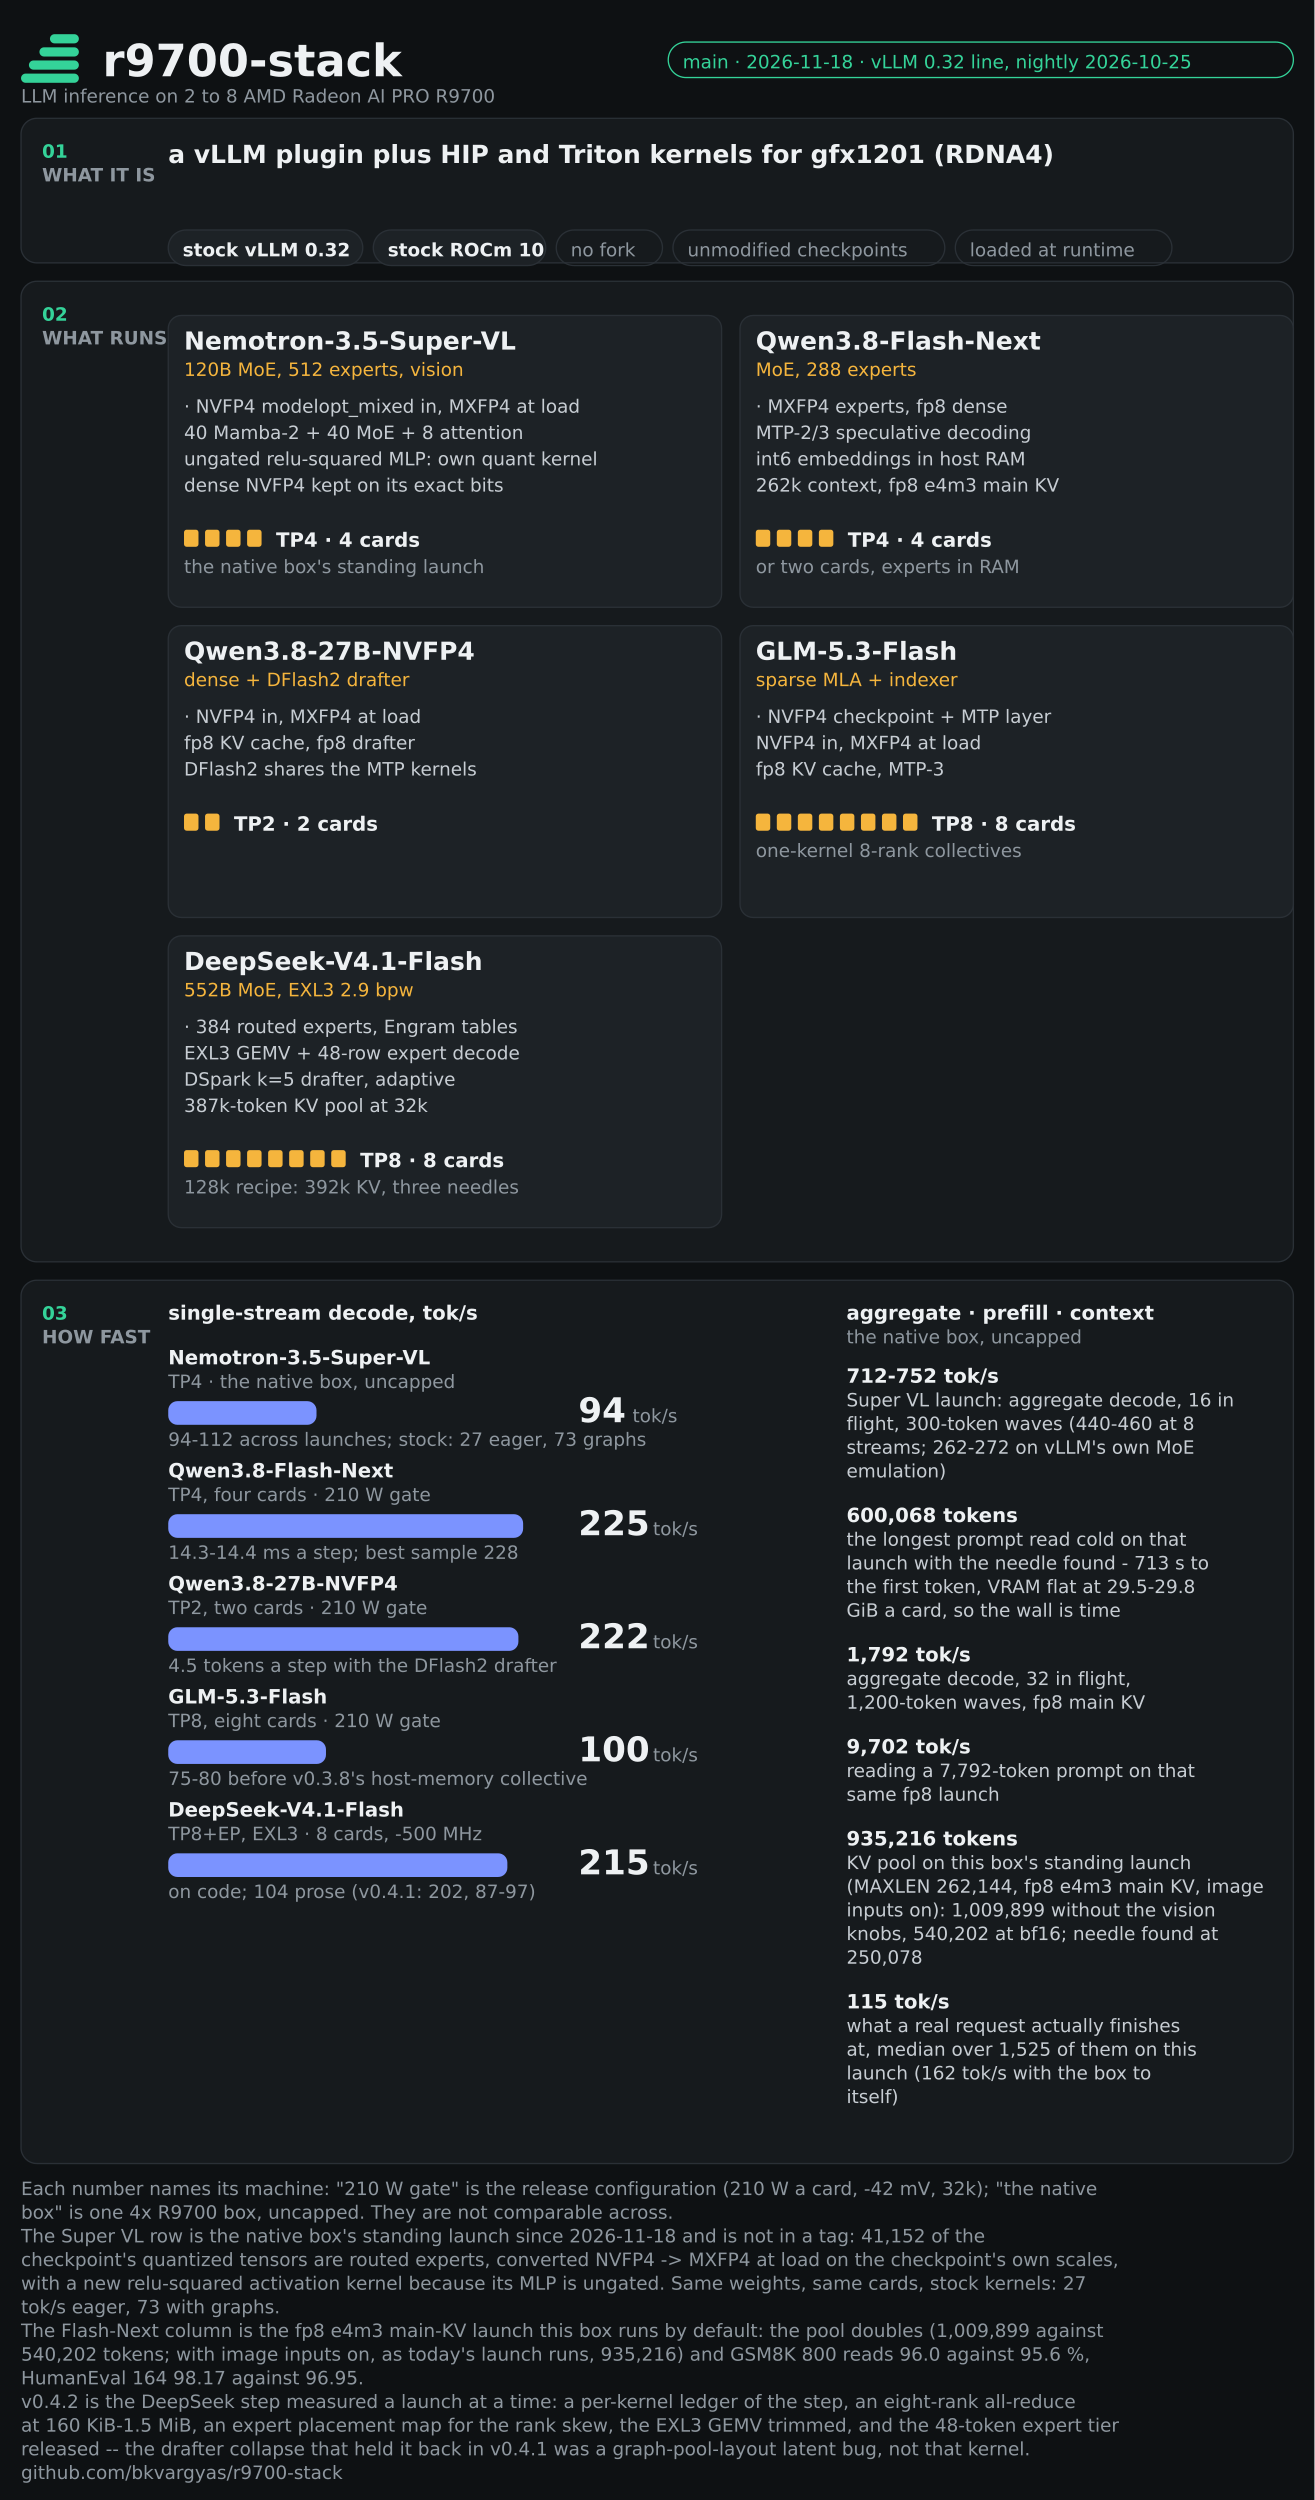
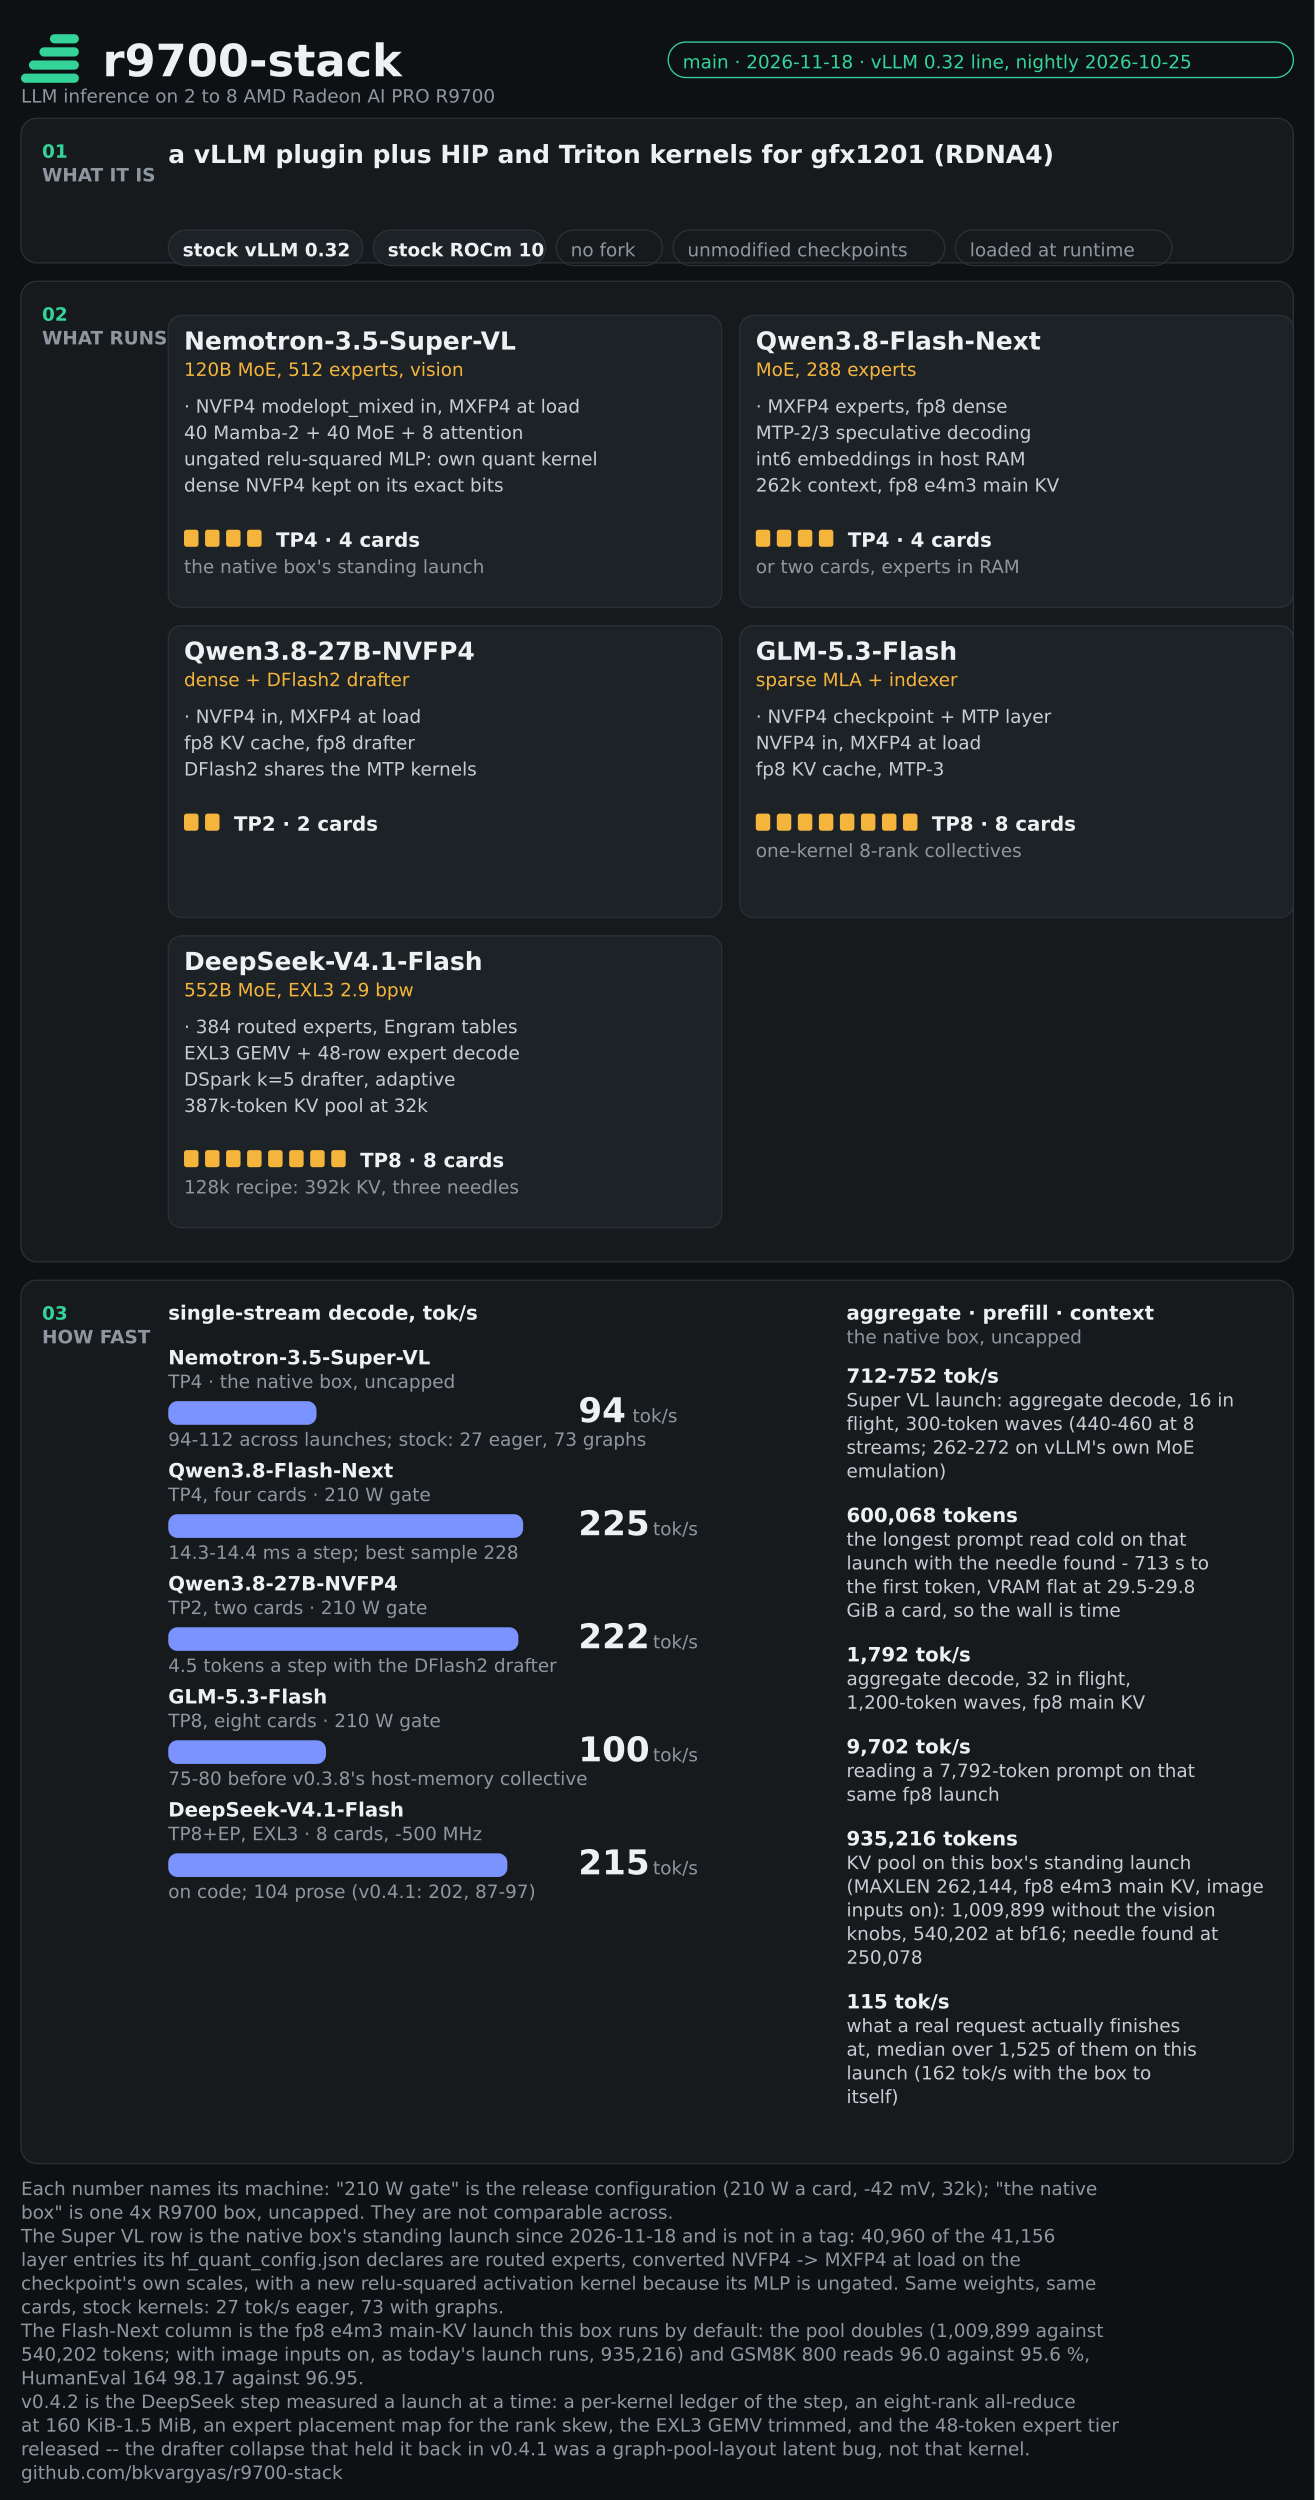
<svg xmlns="http://www.w3.org/2000/svg" width="1000" height="1902" viewBox="0 0 1000 1902" font-family="Outfit, 'DejaVu Sans', system-ui, sans-serif" role="img">
  <rect x="0" y="0" width="1000" height="1902" rx="0" fill="#0e1113" stroke="none" />
  <rect x="38.0" y="26.0" width="22.0" height="7.0" rx="3.5" fill="#34d399" stroke="none" />
  <rect x="30.0" y="36.0" width="30.0" height="7.0" rx="3.5" fill="#34d399" stroke="none" />
  <rect x="22.0" y="46.0" width="38.0" height="7.0" rx="3.5" fill="#34d399" stroke="none" />
  <rect x="16.0" y="56.0" width="44.0" height="7.0" rx="3.5" fill="#34d399" stroke="none" />
  <text x="78.0" y="58" font-size="34" font-weight="800" fill="#eef1f3">r9700-stack</text>
  <rect x="508.4" y="32" width="475.6" height="27" rx="13.5" fill="none" stroke="#34d399" />
  <text x="519.4" y="52" font-size="14" fill="#34d399">main · 2026-11-18 · vLLM 0.32 line, nightly 2026-10-25</text>
  <text x="16" y="78" font-size="14" fill="#8e979f">LLM inference on 2 to 8 AMD Radeon AI PRO R9700</text>
  <rect x="16" y="90" width="968" height="110" rx="12" fill="#161a1d" stroke="#2a3036" />
  <text x="32" y="120" font-size="14" font-weight="700" fill="#34d399">01</text>
  <text x="32" y="138" font-size="14" font-weight="700" fill="#8e979f">WHAT IT IS</text>
  <rect x="16" y="214" width="968" height="746" rx="12" fill="#161a1d" stroke="#2a3036" />
  <text x="32" y="244" font-size="14" font-weight="700" fill="#34d399">02</text>
  <text x="32" y="262" font-size="14" font-weight="700" fill="#8e979f">WHAT RUNS</text>
  <rect x="16" y="974" width="968" height="672" rx="12" fill="#161a1d" stroke="#2a3036" />
  <text x="32" y="1004" font-size="14" font-weight="700" fill="#34d399">03</text>
  <text x="32" y="1022" font-size="14" font-weight="700" fill="#8e979f">HOW FAST</text>
  <text x="128" y="124" font-size="19" font-weight="600" fill="#eef1f3">a vLLM plugin plus HIP and Triton kernels for gfx1201 (RDNA4)</text>
  <rect x="128" y="175" width="148.0" height="27" rx="13.5" fill="#1d2226" stroke="#2a3036" />
  <text x="139" y="195" font-size="14" font-weight="700" fill="#eef1f3">stock vLLM 0.32</text>
  <rect x="284.0" y="175" width="131.2" height="27" rx="13.5" fill="#1d2226" stroke="#2a3036" />
  <text x="295.0" y="195" font-size="14" font-weight="700" fill="#eef1f3">stock ROCm 10</text>
  <rect x="423.2" y="175" width="80.8" height="27" rx="13.5" fill="none" stroke="#2a3036" />
  <text x="434.2" y="195" font-size="14" fill="#8e979f">no fork</text>
  <rect x="512.0" y="175" width="206.8" height="27" rx="13.5" fill="none" stroke="#2a3036" />
  <text x="523.0" y="195" font-size="14" fill="#8e979f">unmodified checkpoints</text>
  <rect x="726.8" y="175" width="164.8" height="27" rx="13.5" fill="none" stroke="#2a3036" />
  <text x="737.8" y="195" font-size="14" fill="#8e979f">loaded at runtime</text>
  <rect x="128.0" y="240" width="421.0" height="222" rx="10" fill="#1d2226" stroke="#2a3036" />
  <text x="140.0" y="266" font-size="19" font-weight="700" fill="#eef1f3">Nemotron-3.5-Super-VL</text>
  <text x="140.0" y="286" font-size="14" fill="#f5b53d">120B MoE, 512 experts, vision</text>
  <text x="140.0" y="314" font-size="14" fill="#c7cdd3">·  NVFP4 modelopt_mixed in, MXFP4 at load</text>
  <text x="140.0" y="334" font-size="14" fill="#c7cdd3">   40 Mamba-2 + 40 MoE + 8 attention</text>
  <text x="140.0" y="354" font-size="14" fill="#c7cdd3">   ungated relu-squared MLP: own quant kernel</text>
  <text x="140.0" y="374" font-size="14" fill="#c7cdd3">   dense NVFP4 kept on its exact bits</text>
  <rect x="140.0" y="403" width="11" height="13" rx="2" fill="#f5b53d" stroke="none" />
  <rect x="156.0" y="403" width="11" height="13" rx="2" fill="#f5b53d" stroke="none" />
  <rect x="172.0" y="403" width="11" height="13" rx="2" fill="#f5b53d" stroke="none" />
  <rect x="188.0" y="403" width="11" height="13" rx="2" fill="#f5b53d" stroke="none" />
  <text x="210.0" y="416" font-size="15" font-weight="700" fill="#eef1f3">TP4 · 4 cards</text>
  <text x="140.0" y="436" font-size="14" fill="#8e979f">the native box's standing launch</text>
  <rect x="563.0" y="240" width="421.0" height="222" rx="10" fill="#1d2226" stroke="#2a3036" />
  <text x="575.0" y="266" font-size="19" font-weight="700" fill="#eef1f3">Qwen3.8-Flash-Next</text>
  <text x="575.0" y="286" font-size="14" fill="#f5b53d">MoE, 288 experts</text>
  <text x="575.0" y="314" font-size="14" fill="#c7cdd3">·  MXFP4 experts, fp8 dense</text>
  <text x="575.0" y="334" font-size="14" fill="#c7cdd3">   MTP-2/3 speculative decoding</text>
  <text x="575.0" y="354" font-size="14" fill="#c7cdd3">   int6 embeddings in host RAM</text>
  <text x="575.0" y="374" font-size="14" fill="#c7cdd3">   262k context, fp8 e4m3 main KV</text>
  <rect x="575.0" y="403" width="11" height="13" rx="2" fill="#f5b53d" stroke="none" />
  <rect x="591.0" y="403" width="11" height="13" rx="2" fill="#f5b53d" stroke="none" />
  <rect x="607.0" y="403" width="11" height="13" rx="2" fill="#f5b53d" stroke="none" />
  <rect x="623.0" y="403" width="11" height="13" rx="2" fill="#f5b53d" stroke="none" />
  <text x="645.0" y="416" font-size="15" font-weight="700" fill="#eef1f3">TP4 · 4 cards</text>
  <text x="575.0" y="436" font-size="14" fill="#8e979f">or two cards, experts in RAM</text>
  <rect x="128.0" y="476" width="421.0" height="222" rx="10" fill="#1d2226" stroke="#2a3036" />
  <text x="140.0" y="502" font-size="19" font-weight="700" fill="#eef1f3">Qwen3.8-27B-NVFP4</text>
  <text x="140.0" y="522" font-size="14" fill="#f5b53d">dense + DFlash2 drafter</text>
  <text x="140.0" y="550" font-size="14" fill="#c7cdd3">·  NVFP4 in, MXFP4 at load</text>
  <text x="140.0" y="570" font-size="14" fill="#c7cdd3">   fp8 KV cache, fp8 drafter</text>
  <text x="140.0" y="590" font-size="14" fill="#c7cdd3">   DFlash2 shares the MTP kernels</text>
  <rect x="140.0" y="619" width="11" height="13" rx="2" fill="#f5b53d" stroke="none" />
  <rect x="156.0" y="619" width="11" height="13" rx="2" fill="#f5b53d" stroke="none" />
  <text x="178.0" y="632" font-size="15" font-weight="700" fill="#eef1f3">TP2 · 2 cards</text>
  <rect x="563.0" y="476" width="421.0" height="222" rx="10" fill="#1d2226" stroke="#2a3036" />
  <text x="575.0" y="502" font-size="19" font-weight="700" fill="#eef1f3">GLM-5.3-Flash</text>
  <text x="575.0" y="522" font-size="14" fill="#f5b53d">sparse MLA + indexer</text>
  <text x="575.0" y="550" font-size="14" fill="#c7cdd3">·  NVFP4 checkpoint + MTP layer</text>
  <text x="575.0" y="570" font-size="14" fill="#c7cdd3">   NVFP4 in, MXFP4 at load</text>
  <text x="575.0" y="590" font-size="14" fill="#c7cdd3">   fp8 KV cache, MTP-3</text>
  <rect x="575.0" y="619" width="11" height="13" rx="2" fill="#f5b53d" stroke="none" />
  <rect x="591.0" y="619" width="11" height="13" rx="2" fill="#f5b53d" stroke="none" />
  <rect x="607.0" y="619" width="11" height="13" rx="2" fill="#f5b53d" stroke="none" />
  <rect x="623.0" y="619" width="11" height="13" rx="2" fill="#f5b53d" stroke="none" />
  <rect x="639.0" y="619" width="11" height="13" rx="2" fill="#f5b53d" stroke="none" />
  <rect x="655.0" y="619" width="11" height="13" rx="2" fill="#f5b53d" stroke="none" />
  <rect x="671.0" y="619" width="11" height="13" rx="2" fill="#f5b53d" stroke="none" />
  <rect x="687.0" y="619" width="11" height="13" rx="2" fill="#f5b53d" stroke="none" />
  <text x="709.0" y="632" font-size="15" font-weight="700" fill="#eef1f3">TP8 · 8 cards</text>
  <text x="575.0" y="652" font-size="14" fill="#8e979f">one-kernel 8-rank collectives</text>
  <rect x="128.0" y="712" width="421.0" height="222" rx="10" fill="#1d2226" stroke="#2a3036" />
  <text x="140.0" y="738" font-size="19" font-weight="700" fill="#eef1f3">DeepSeek-V4.1-Flash</text>
  <text x="140.0" y="758" font-size="14" fill="#f5b53d">552B MoE, EXL3 2.9 bpw</text>
  <text x="140.0" y="786" font-size="14" fill="#c7cdd3">·  384 routed experts, Engram tables</text>
  <text x="140.0" y="806" font-size="14" fill="#c7cdd3">   EXL3 GEMV + 48-row expert decode</text>
  <text x="140.0" y="826" font-size="14" fill="#c7cdd3">   DSpark k=5 drafter, adaptive</text>
  <text x="140.0" y="846" font-size="14" fill="#c7cdd3">   387k-token KV pool at 32k</text>
  <rect x="140.0" y="875" width="11" height="13" rx="2" fill="#f5b53d" stroke="none" />
  <rect x="156.0" y="875" width="11" height="13" rx="2" fill="#f5b53d" stroke="none" />
  <rect x="172.0" y="875" width="11" height="13" rx="2" fill="#f5b53d" stroke="none" />
  <rect x="188.0" y="875" width="11" height="13" rx="2" fill="#f5b53d" stroke="none" />
  <rect x="204.0" y="875" width="11" height="13" rx="2" fill="#f5b53d" stroke="none" />
  <rect x="220.0" y="875" width="11" height="13" rx="2" fill="#f5b53d" stroke="none" />
  <rect x="236.0" y="875" width="11" height="13" rx="2" fill="#f5b53d" stroke="none" />
  <rect x="252.0" y="875" width="11" height="13" rx="2" fill="#f5b53d" stroke="none" />
  <text x="274.0" y="888" font-size="15" font-weight="700" fill="#eef1f3">TP8 · 8 cards</text>
  <text x="140.0" y="908" font-size="14" fill="#8e979f">128k recipe: 392k KV, three needles</text>
  <text x="128" y="1004" font-size="15" font-weight="700" fill="#eef1f3">single-stream decode, tok/s</text>
  <text x="128" y="1038" font-size="15" font-weight="700" fill="#eef1f3">Nemotron-3.5-Super-VL</text>
  <text x="128" y="1056" font-size="14" fill="#8e979f">TP4 · the native box, uncapped</text>
  <rect x="128" y="1066" width="112.8" height="18" rx="7" fill="#7b93ff" stroke="none" />
  <text x="440" y="1082" font-size="26" font-weight="800" fill="#eef1f3">94</text>
  <text x="481.2" y="1082" font-size="14" fill="#8e979f">tok/s</text>
  <text x="128" y="1100" font-size="14" fill="#8e979f">94-112 across launches; stock: 27 eager, 73 graphs</text>
  <text x="128" y="1124" font-size="15" font-weight="700" fill="#eef1f3">Qwen3.8-Flash-Next</text>
  <text x="128" y="1142" font-size="14" fill="#8e979f">TP4, four cards · 210 W gate</text>
  <rect x="128" y="1152" width="270.0" height="18" rx="7" fill="#7b93ff" stroke="none" />
  <text x="440" y="1168" font-size="26" font-weight="800" fill="#eef1f3">225</text>
  <text x="496.8" y="1168" font-size="14" fill="#8e979f">tok/s</text>
  <text x="128" y="1186" font-size="14" fill="#8e979f">14.3-14.4 ms a step; best sample 228</text>
  <text x="128" y="1210" font-size="15" font-weight="700" fill="#eef1f3">Qwen3.8-27B-NVFP4</text>
  <text x="128" y="1228" font-size="14" fill="#8e979f">TP2, two cards · 210 W gate</text>
  <rect x="128" y="1238" width="266.4" height="18" rx="7" fill="#7b93ff" stroke="none" />
  <text x="440" y="1254" font-size="26" font-weight="800" fill="#eef1f3">222</text>
  <text x="496.8" y="1254" font-size="14" fill="#8e979f">tok/s</text>
  <text x="128" y="1272" font-size="14" fill="#8e979f">4.5 tokens a step with the DFlash2 drafter</text>
  <text x="128" y="1296" font-size="15" font-weight="700" fill="#eef1f3">GLM-5.3-Flash</text>
  <text x="128" y="1314" font-size="14" fill="#8e979f">TP8, eight cards · 210 W gate</text>
  <rect x="128" y="1324" width="120.0" height="18" rx="7" fill="#7b93ff" stroke="none" />
  <text x="440" y="1340" font-size="26" font-weight="800" fill="#eef1f3">100</text>
  <text x="496.8" y="1340" font-size="14" fill="#8e979f">tok/s</text>
  <text x="128" y="1358" font-size="14" fill="#8e979f">75-80 before v0.3.8's host-memory collective</text>
  <text x="128" y="1382" font-size="15" font-weight="700" fill="#eef1f3">DeepSeek-V4.1-Flash</text>
  <text x="128" y="1400" font-size="14" fill="#8e979f">TP8+EP, EXL3 · 8 cards, -500 MHz</text>
  <rect x="128" y="1410" width="258.0" height="18" rx="7" fill="#7b93ff" stroke="none" />
  <text x="440" y="1426" font-size="26" font-weight="800" fill="#eef1f3">215</text>
  <text x="496.8" y="1426" font-size="14" fill="#8e979f">tok/s</text>
  <text x="128" y="1444" font-size="14" fill="#8e979f">on code; 104 prose (v0.4.1: 202, 87-97)</text>
  <text x="644" y="1004" font-size="15" font-weight="700" fill="#eef1f3">aggregate · prefill · context</text>
  <text x="644" y="1022" font-size="14" fill="#8e979f">the native box, uncapped</text>
  <text x="644" y="1052" font-size="15" font-weight="700" fill="#eef1f3">712-752 tok/s</text>
  <text x="644" y="1070" font-size="14" fill="#c7cdd3">Super VL launch: aggregate decode, 16 in</text>
  <text x="644" y="1088" font-size="14" fill="#c7cdd3">flight, 300-token waves (440-460 at 8</text>
  <text x="644" y="1106" font-size="14" fill="#c7cdd3">streams; 262-272 on vLLM's own MoE</text>
  <text x="644" y="1124" font-size="14" fill="#c7cdd3">emulation)</text>
  <text x="644" y="1158" font-size="15" font-weight="700" fill="#eef1f3">600,068 tokens</text>
  <text x="644" y="1176" font-size="14" fill="#c7cdd3">the longest prompt read cold on that</text>
  <text x="644" y="1194" font-size="14" fill="#c7cdd3">launch with the needle found - 713 s to</text>
  <text x="644" y="1212" font-size="14" fill="#c7cdd3">the first token, VRAM flat at 29.5-29.8</text>
  <text x="644" y="1230" font-size="14" fill="#c7cdd3">GiB a card, so the wall is time</text>
  <text x="644" y="1264" font-size="15" font-weight="700" fill="#eef1f3">1,792 tok/s</text>
  <text x="644" y="1282" font-size="14" fill="#c7cdd3">aggregate decode, 32 in flight,</text>
  <text x="644" y="1300" font-size="14" fill="#c7cdd3">1,200-token waves, fp8 main KV</text>
  <text x="644" y="1334" font-size="15" font-weight="700" fill="#eef1f3">9,702 tok/s</text>
  <text x="644" y="1352" font-size="14" fill="#c7cdd3">reading a 7,792-token prompt on that</text>
  <text x="644" y="1370" font-size="14" fill="#c7cdd3">same fp8 launch</text>
  <text x="644" y="1404" font-size="15" font-weight="700" fill="#eef1f3">935,216 tokens</text>
  <text x="644" y="1422" font-size="14" fill="#c7cdd3">KV pool on this box's standing launch</text>
  <text x="644" y="1440" font-size="14" fill="#c7cdd3">(MAXLEN 262,144, fp8 e4m3 main KV, image</text>
  <text x="644" y="1458" font-size="14" fill="#c7cdd3">inputs on): 1,009,899 without the vision</text>
  <text x="644" y="1476" font-size="14" fill="#c7cdd3">knobs, 540,202 at bf16; needle found at</text>
  <text x="644" y="1494" font-size="14" fill="#c7cdd3">250,078</text>
  <text x="644" y="1528" font-size="15" font-weight="700" fill="#eef1f3">115 tok/s</text>
  <text x="644" y="1546" font-size="14" fill="#c7cdd3">what a real request actually finishes</text>
  <text x="644" y="1564" font-size="14" fill="#c7cdd3">at, median over 1,525 of them on this</text>
  <text x="644" y="1582" font-size="14" fill="#c7cdd3">launch (162 tok/s with the box to</text>
  <text x="644" y="1600" font-size="14" fill="#c7cdd3">itself)</text>
  <text x="16" y="1670" font-size="14" fill="#8e979f">Each number names its machine: "210 W gate" is the release configuration (210 W a card, -42 mV, 32k); "the native</text>
  <text x="16" y="1688" font-size="14" fill="#8e979f">box" is one 4x R9700 box, uncapped. They are not comparable across.</text>
-   <text x="16" y="1706" font-size="14" fill="#8e979f">The Super VL row is the native box's standing launch since 2026-11-18 and is not in a tag: 41,152 of the</text>
-   <text x="16" y="1724" font-size="14" fill="#8e979f">checkpoint's quantized tensors are routed experts, converted NVFP4 -&gt; MXFP4 at load on the checkpoint's own scales,</text>
-   <text x="16" y="1742" font-size="14" fill="#8e979f">with a new relu-squared activation kernel because its MLP is ungated. Same weights, same cards, stock kernels: 27</text>
-   <text x="16" y="1760" font-size="14" fill="#8e979f">tok/s eager, 73 with graphs.</text>
+   <text x="16" y="1706" font-size="14" fill="#8e979f">The Super VL row is the native box's standing launch since 2026-11-18 and is not in a tag: 40,960 of the 41,156</text>
+   <text x="16" y="1724" font-size="14" fill="#8e979f">layer entries its hf_quant_config.json declares are routed experts, converted NVFP4 -&gt; MXFP4 at load on the</text>
+   <text x="16" y="1742" font-size="14" fill="#8e979f">checkpoint's own scales, with a new relu-squared activation kernel because its MLP is ungated. Same weights, same</text>
+   <text x="16" y="1760" font-size="14" fill="#8e979f">cards, stock kernels: 27 tok/s eager, 73 with graphs.</text>
  <text x="16" y="1778" font-size="14" fill="#8e979f">The Flash-Next column is the fp8 e4m3 main-KV launch this box runs by default: the pool doubles (1,009,899 against</text>
  <text x="16" y="1796" font-size="14" fill="#8e979f">540,202 tokens; with image inputs on, as today's launch runs, 935,216) and GSM8K 800 reads 96.0 against 95.6 %,</text>
  <text x="16" y="1814" font-size="14" fill="#8e979f">HumanEval 164 98.17 against 96.95.</text>
  <text x="16" y="1832" font-size="14" fill="#8e979f">v0.4.2 is the DeepSeek step measured a launch at a time: a per-kernel ledger of the step, an eight-rank all-reduce</text>
  <text x="16" y="1850" font-size="14" fill="#8e979f">at 160 KiB-1.5 MiB, an expert placement map for the rank skew, the EXL3 GEMV trimmed, and the 48-token expert tier</text>
  <text x="16" y="1868" font-size="14" fill="#8e979f">released -- the drafter collapse that held it back in v0.4.1 was a graph-pool-layout latent bug, not that kernel.</text>
  <text x="16" y="1886" font-size="14" fill="#8e979f">github.com/bkvargyas/r9700-stack</text>
</svg>
